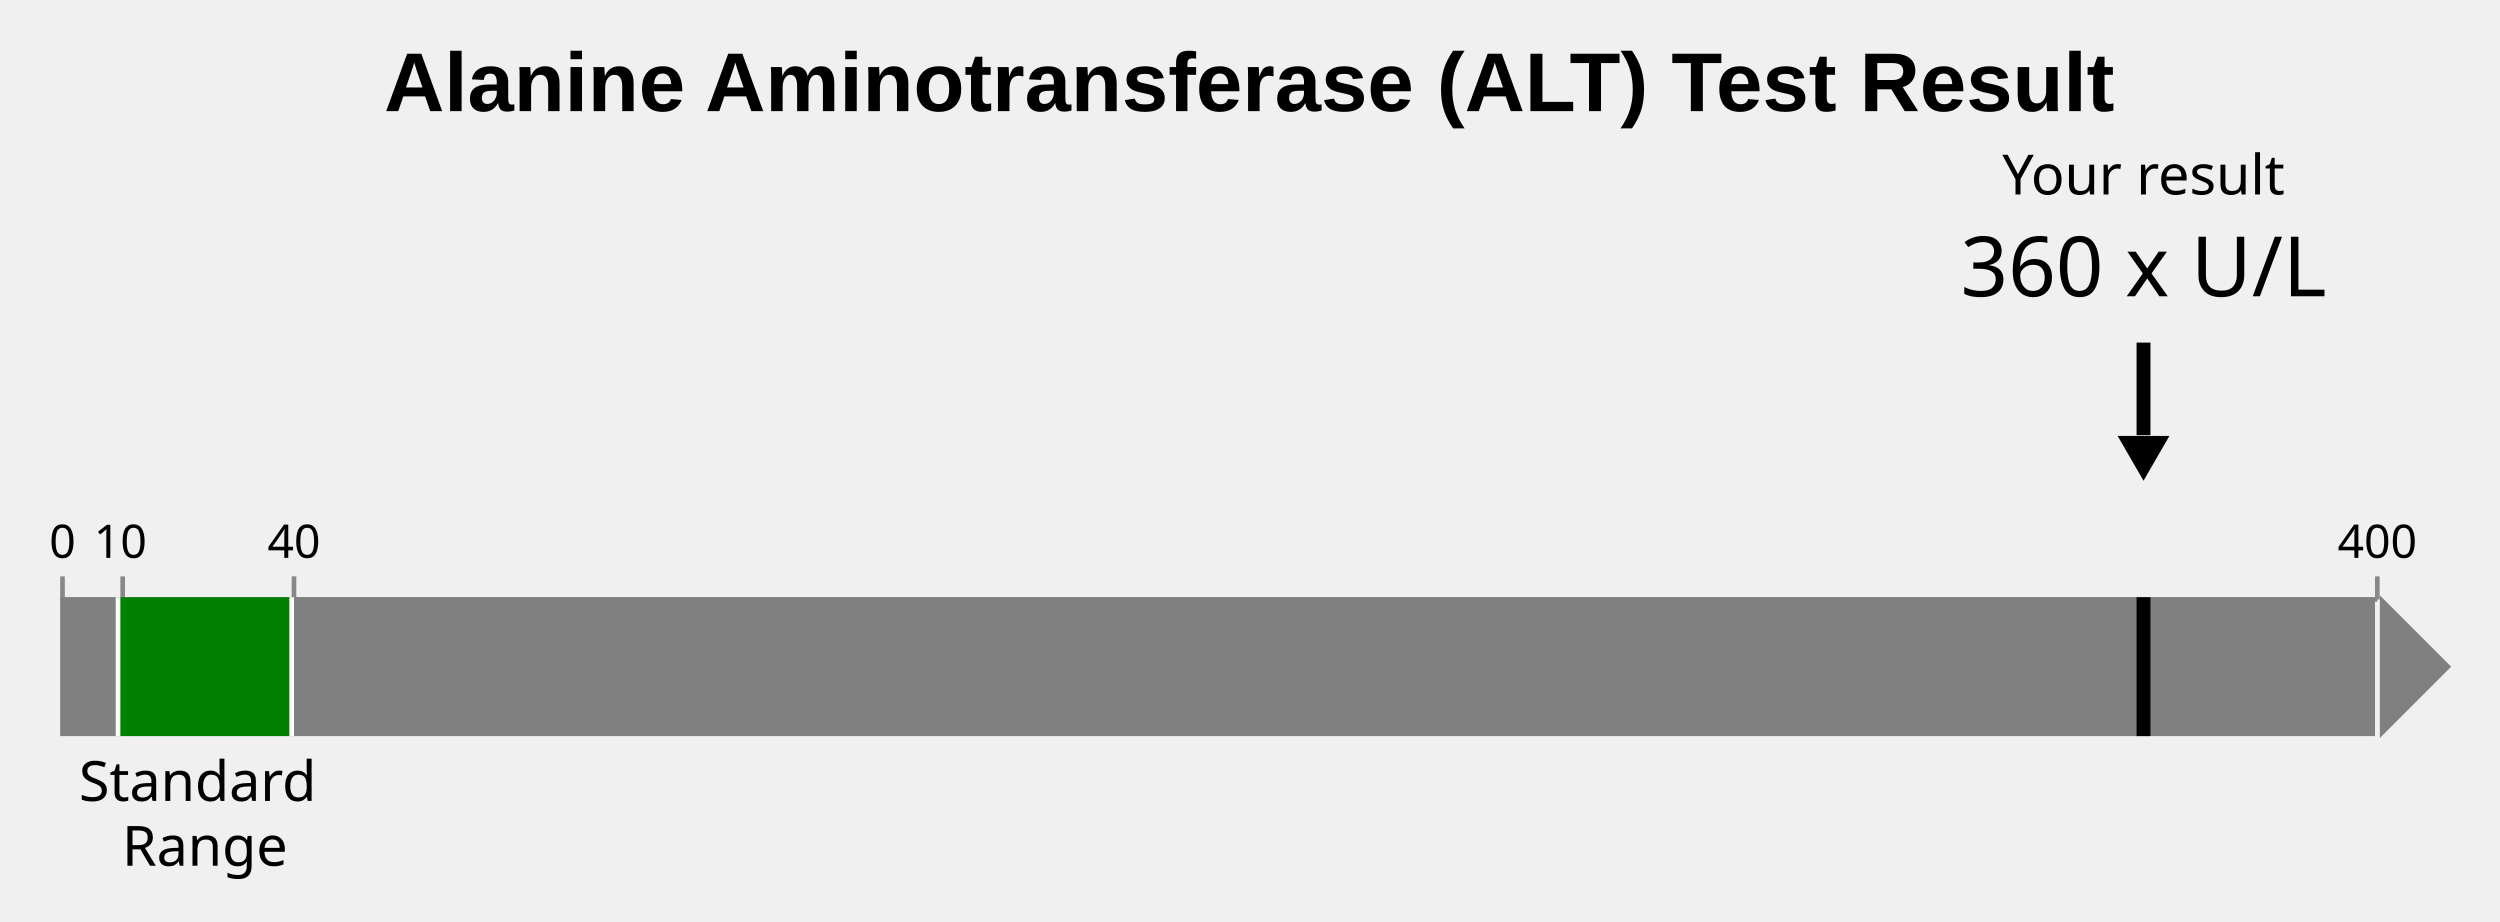
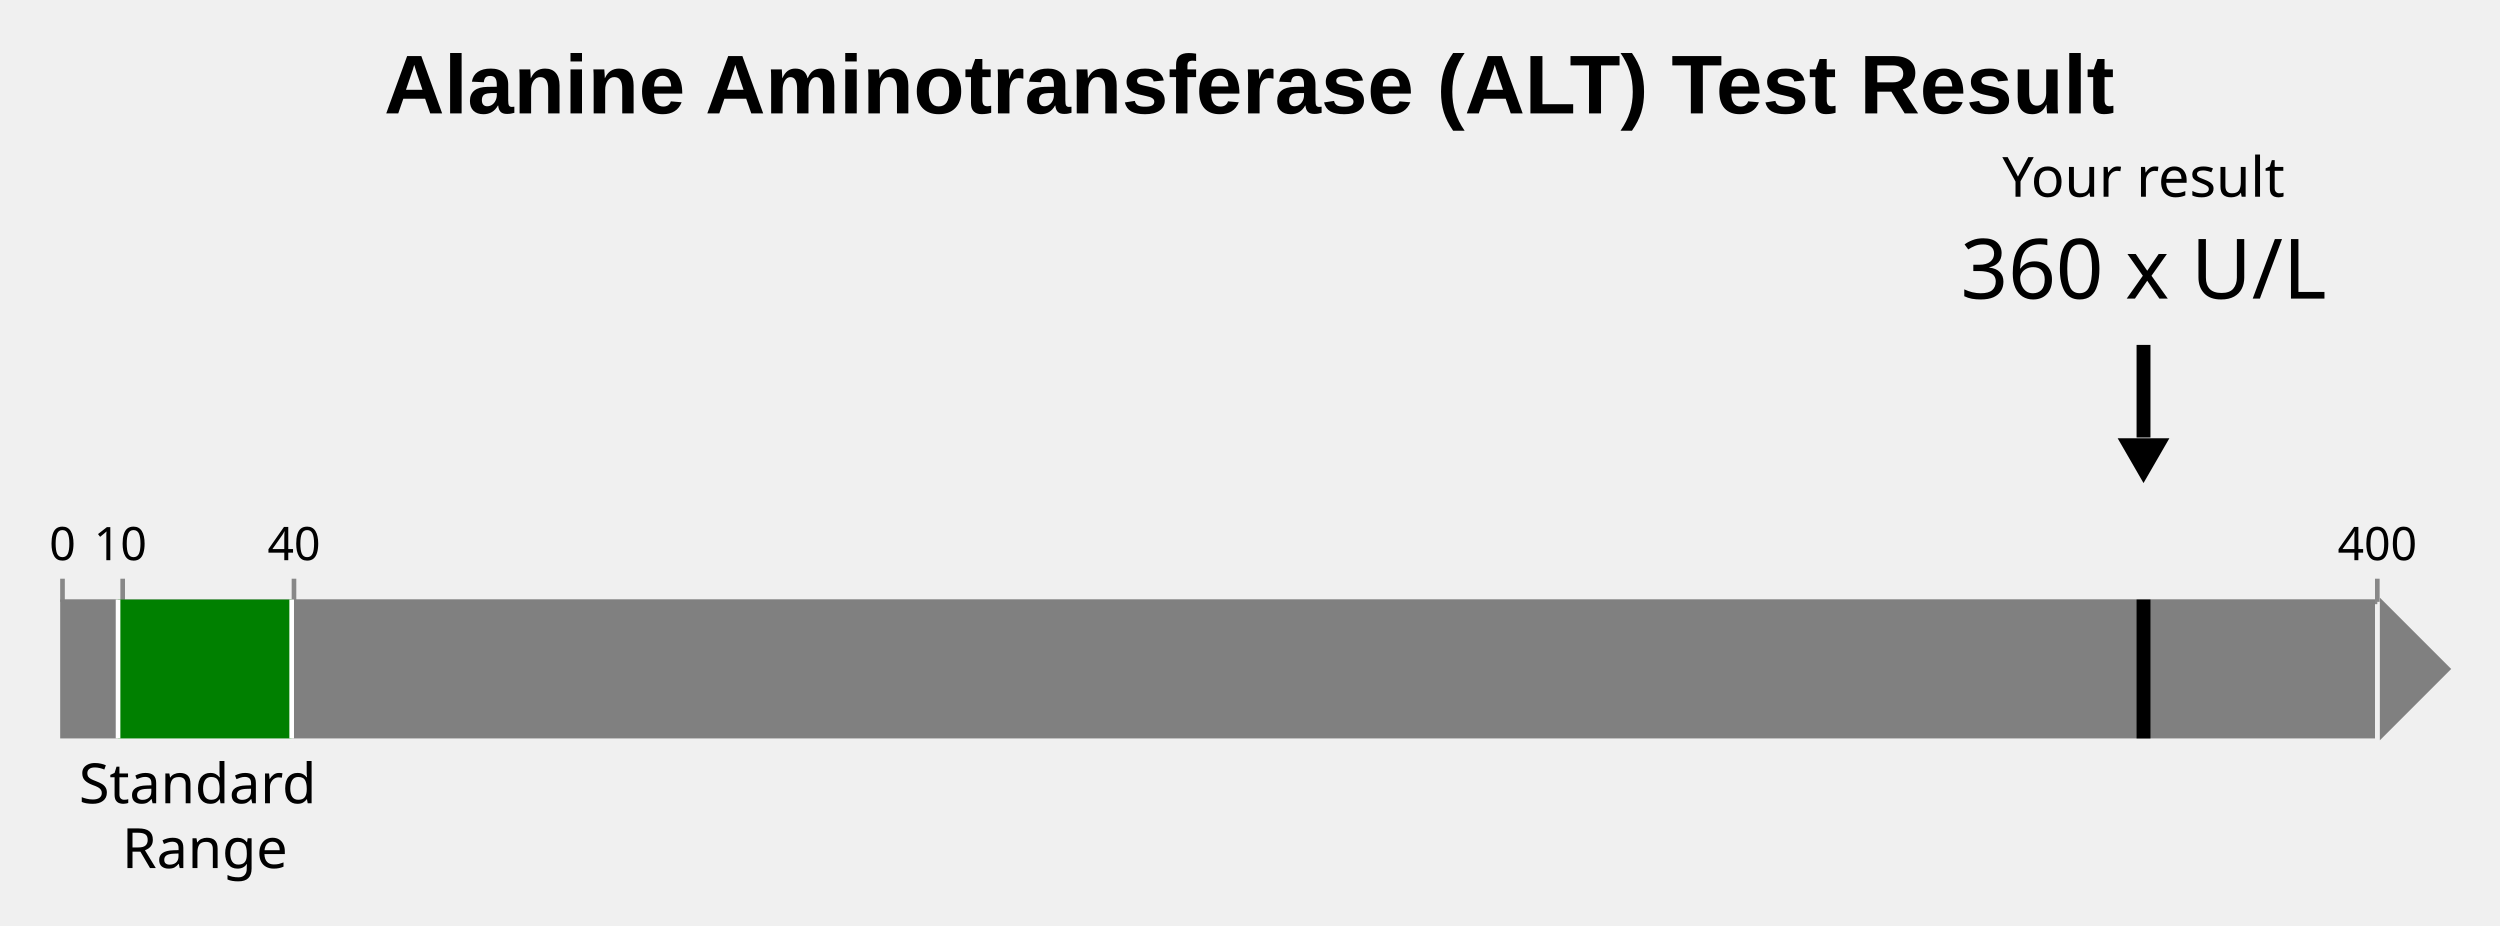
- <svg xmlns="http://www.w3.org/2000/svg" version="1.1" class="marks" width="1080" height="398" viewBox="0 0 540 199">
+ <svg xmlns="http://www.w3.org/2000/svg" version="1.1" class="marks" width="540" height="200" viewBox="0 0 540 199">
  <g fill="none" stroke-miterlimit="10" transform="translate(13,129)">
    <g class="mark-group role-frame root" role="graphics-object" aria-roledescription="group mark container">
      <g transform="translate(0,0)">
        <path class="background" aria-hidden="true" d="M0,0h500v30h-500Z" />
        <g>
          <g class="mark-group role-axis" role="graphics-symbol" aria-roledescription="axis" aria-label="X-axis for a linear scale with values from 0 to 400">
            <g transform="translate(0.5,0.5)">
              <path class="background" aria-hidden="true" d="M0,0h0v0h0Z" pointer-events="none" />
              <g>
                <g class="mark-rule role-axis-tick" pointer-events="none">
                  <line transform="translate(0,0)" x2="0" y2="-5" stroke="#888" stroke-width="1" opacity="1" />
                  <line transform="translate(13,0)" x2="0" y2="-5" stroke="#888" stroke-width="1" opacity="1" />
                  <line transform="translate(50,0)" x2="0" y2="-5" stroke="#888" stroke-width="1" opacity="1" />
                  <line transform="translate(500,0)" x2="0" y2="-5" stroke="#888" stroke-width="1" opacity="1" />
                </g>
                <g class="mark-text role-axis-label" pointer-events="none">
                  <text text-anchor="middle" transform="translate(0,-9)" font-family="sans-serif" font-size="10px" fill="#000" opacity="1">0</text>
                  <text text-anchor="middle" transform="translate(12.5,-9)" font-family="sans-serif" font-size="10px" fill="#000" opacity="1">10</text>
                  <text text-anchor="middle" transform="translate(50,-9)" font-family="sans-serif" font-size="10px" fill="#000" opacity="1">40</text>
                  <text text-anchor="middle" transform="translate(500,-9)" font-family="sans-serif" font-size="10px" fill="#000" opacity="1">400</text>
                </g>
                <g class="mark-rule role-axis-domain" pointer-events="none">
                  <line transform="translate(0,0)" x2="500" y2="0" stroke="#888" stroke-width="1" opacity="1" />
                </g>
              </g>
              <path class="foreground" aria-hidden="true" d="" pointer-events="none" display="none" />
            </g>
          </g>
          <g class="mark-rect role-mark" role="graphics-symbol" aria-roledescription="rect mark container">
            <path d="M0,0h12.5v30h-12.5Z" fill="gray" />
            <path d="M12.5,0h37.5v30h-37.5Z" fill="green" />
            <path d="M50,0h450v30h-450Z" fill="gray" />
          </g>
          <g class="mark-text role-mark" role="graphics-object" aria-roledescription="text mark container">
            <text text-anchor="middle" transform="translate(6.25,44)" font-family="sans-serif" font-size="12px" fill="black" />
            <text text-anchor="middle" transform="translate(31.25,44)" font-family="sans-serif" font-size="12px" fill="black">
              <tspan>Standard</tspan>
              <tspan x="0" dy="14">Range</tspan>
            </text>
            <text text-anchor="middle" transform="translate(275,44)" font-family="sans-serif" font-size="12px" fill="black" />
          </g>
          <g class="mark-rule role-mark" role="graphics-symbol" aria-roledescription="rule mark container">
            <line transform="translate(12.5,0)" x2="0" y2="30" stroke="white" stroke-width="1" />
            <line transform="translate(50,0)" x2="0" y2="30" stroke="white" stroke-width="1" />
          </g>
          <g class="mark-rule role-mark" role="graphics-symbol" aria-roledescription="rule mark container">
            <line transform="translate(450,-55)" x2="0" y2="20" stroke="black" stroke-width="3" />
          </g>
          <g class="mark-symbol role-mark" role="graphics-symbol" aria-roledescription="symbol mark container">
            <path transform="translate(450,-30)" d="M0,4.841L-5.59,-4.841L5.59,-4.841Z" fill="black" />
          </g>
          <g class="mark-text role-mark" role="graphics-object" aria-roledescription="text mark container">
            <text text-anchor="middle" transform="translate(450,-87)" font-family="sans-serif" font-size="12px" fill="black">Your result</text>
          </g>
          <g class="mark-text role-mark" role="graphics-object" aria-roledescription="text mark container">
            <text text-anchor="middle" transform="translate(450,-65)" font-family="sans-serif" font-size="18px" fill="black">360 x U/L</text>
          </g>
          <g class="mark-rule role-mark" role="graphics-symbol" aria-roledescription="rule mark container">
            <line transform="translate(450,0)" x2="0" y2="30" stroke="black" stroke-width="3" />
          </g>
          <g class="mark-symbol role-mark" role="graphics-symbol" aria-roledescription="symbol mark container">
            <path transform="translate(508.75,15)" d="M-7.706,-15.411L7.706,0L-7.706,15.411Z" fill="grey" />
          </g>
          <g class="mark-group role-title">
            <g transform="translate(256.8371,-119)">
              <path class="background" aria-hidden="true" d="M0,0h0v0h0Z" pointer-events="none" />
              <g>
                <g class="mark-text role-title-text" role="graphics-symbol" aria-roledescription="title" aria-label="Title text 'Alanine Aminotransferase (ALT) Test Result'" pointer-events="none">
                  <text text-anchor="middle" transform="translate(0,14)" font-family="Arial" font-size="18px" font-weight="bold" fill="black" opacity="1">Alanine Aminotransferase (ALT) Test Result</text>
                </g>
              </g>
              <path class="foreground" aria-hidden="true" d="" pointer-events="none" display="none" />
            </g>
          </g>
        </g>
        <path class="foreground" aria-hidden="true" d="" display="none" />
      </g>
    </g>
  </g>
</svg>
